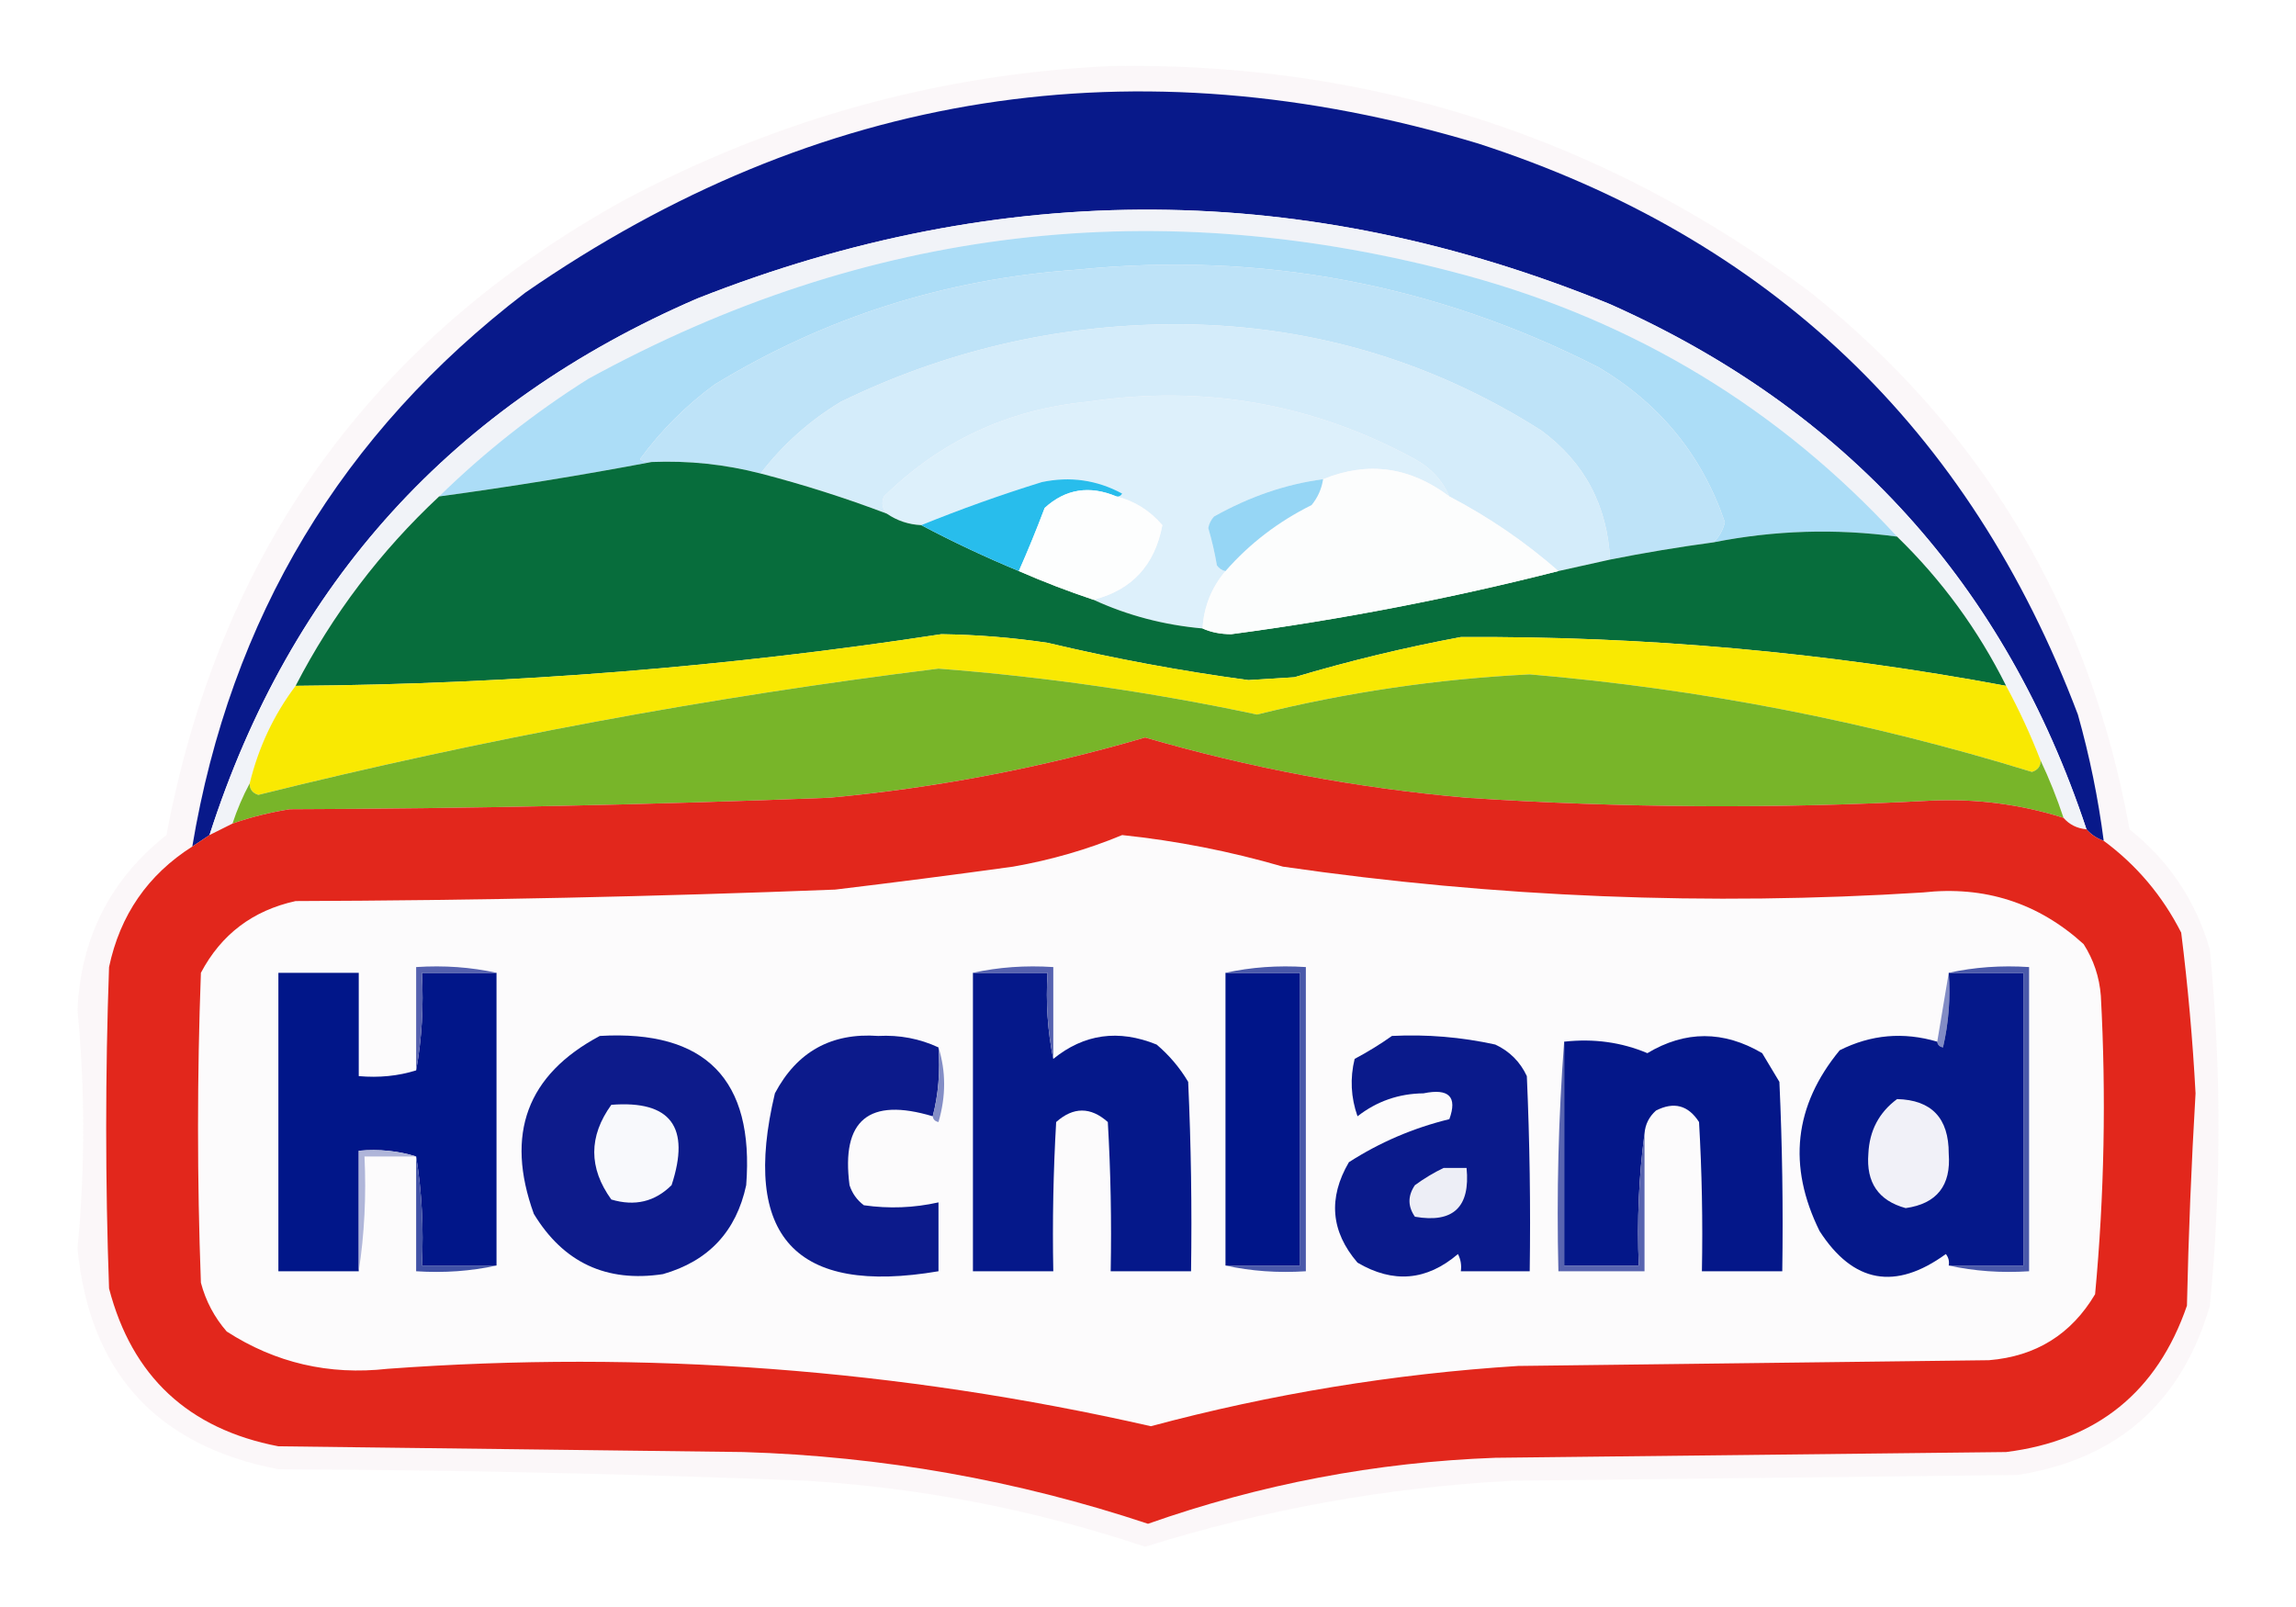
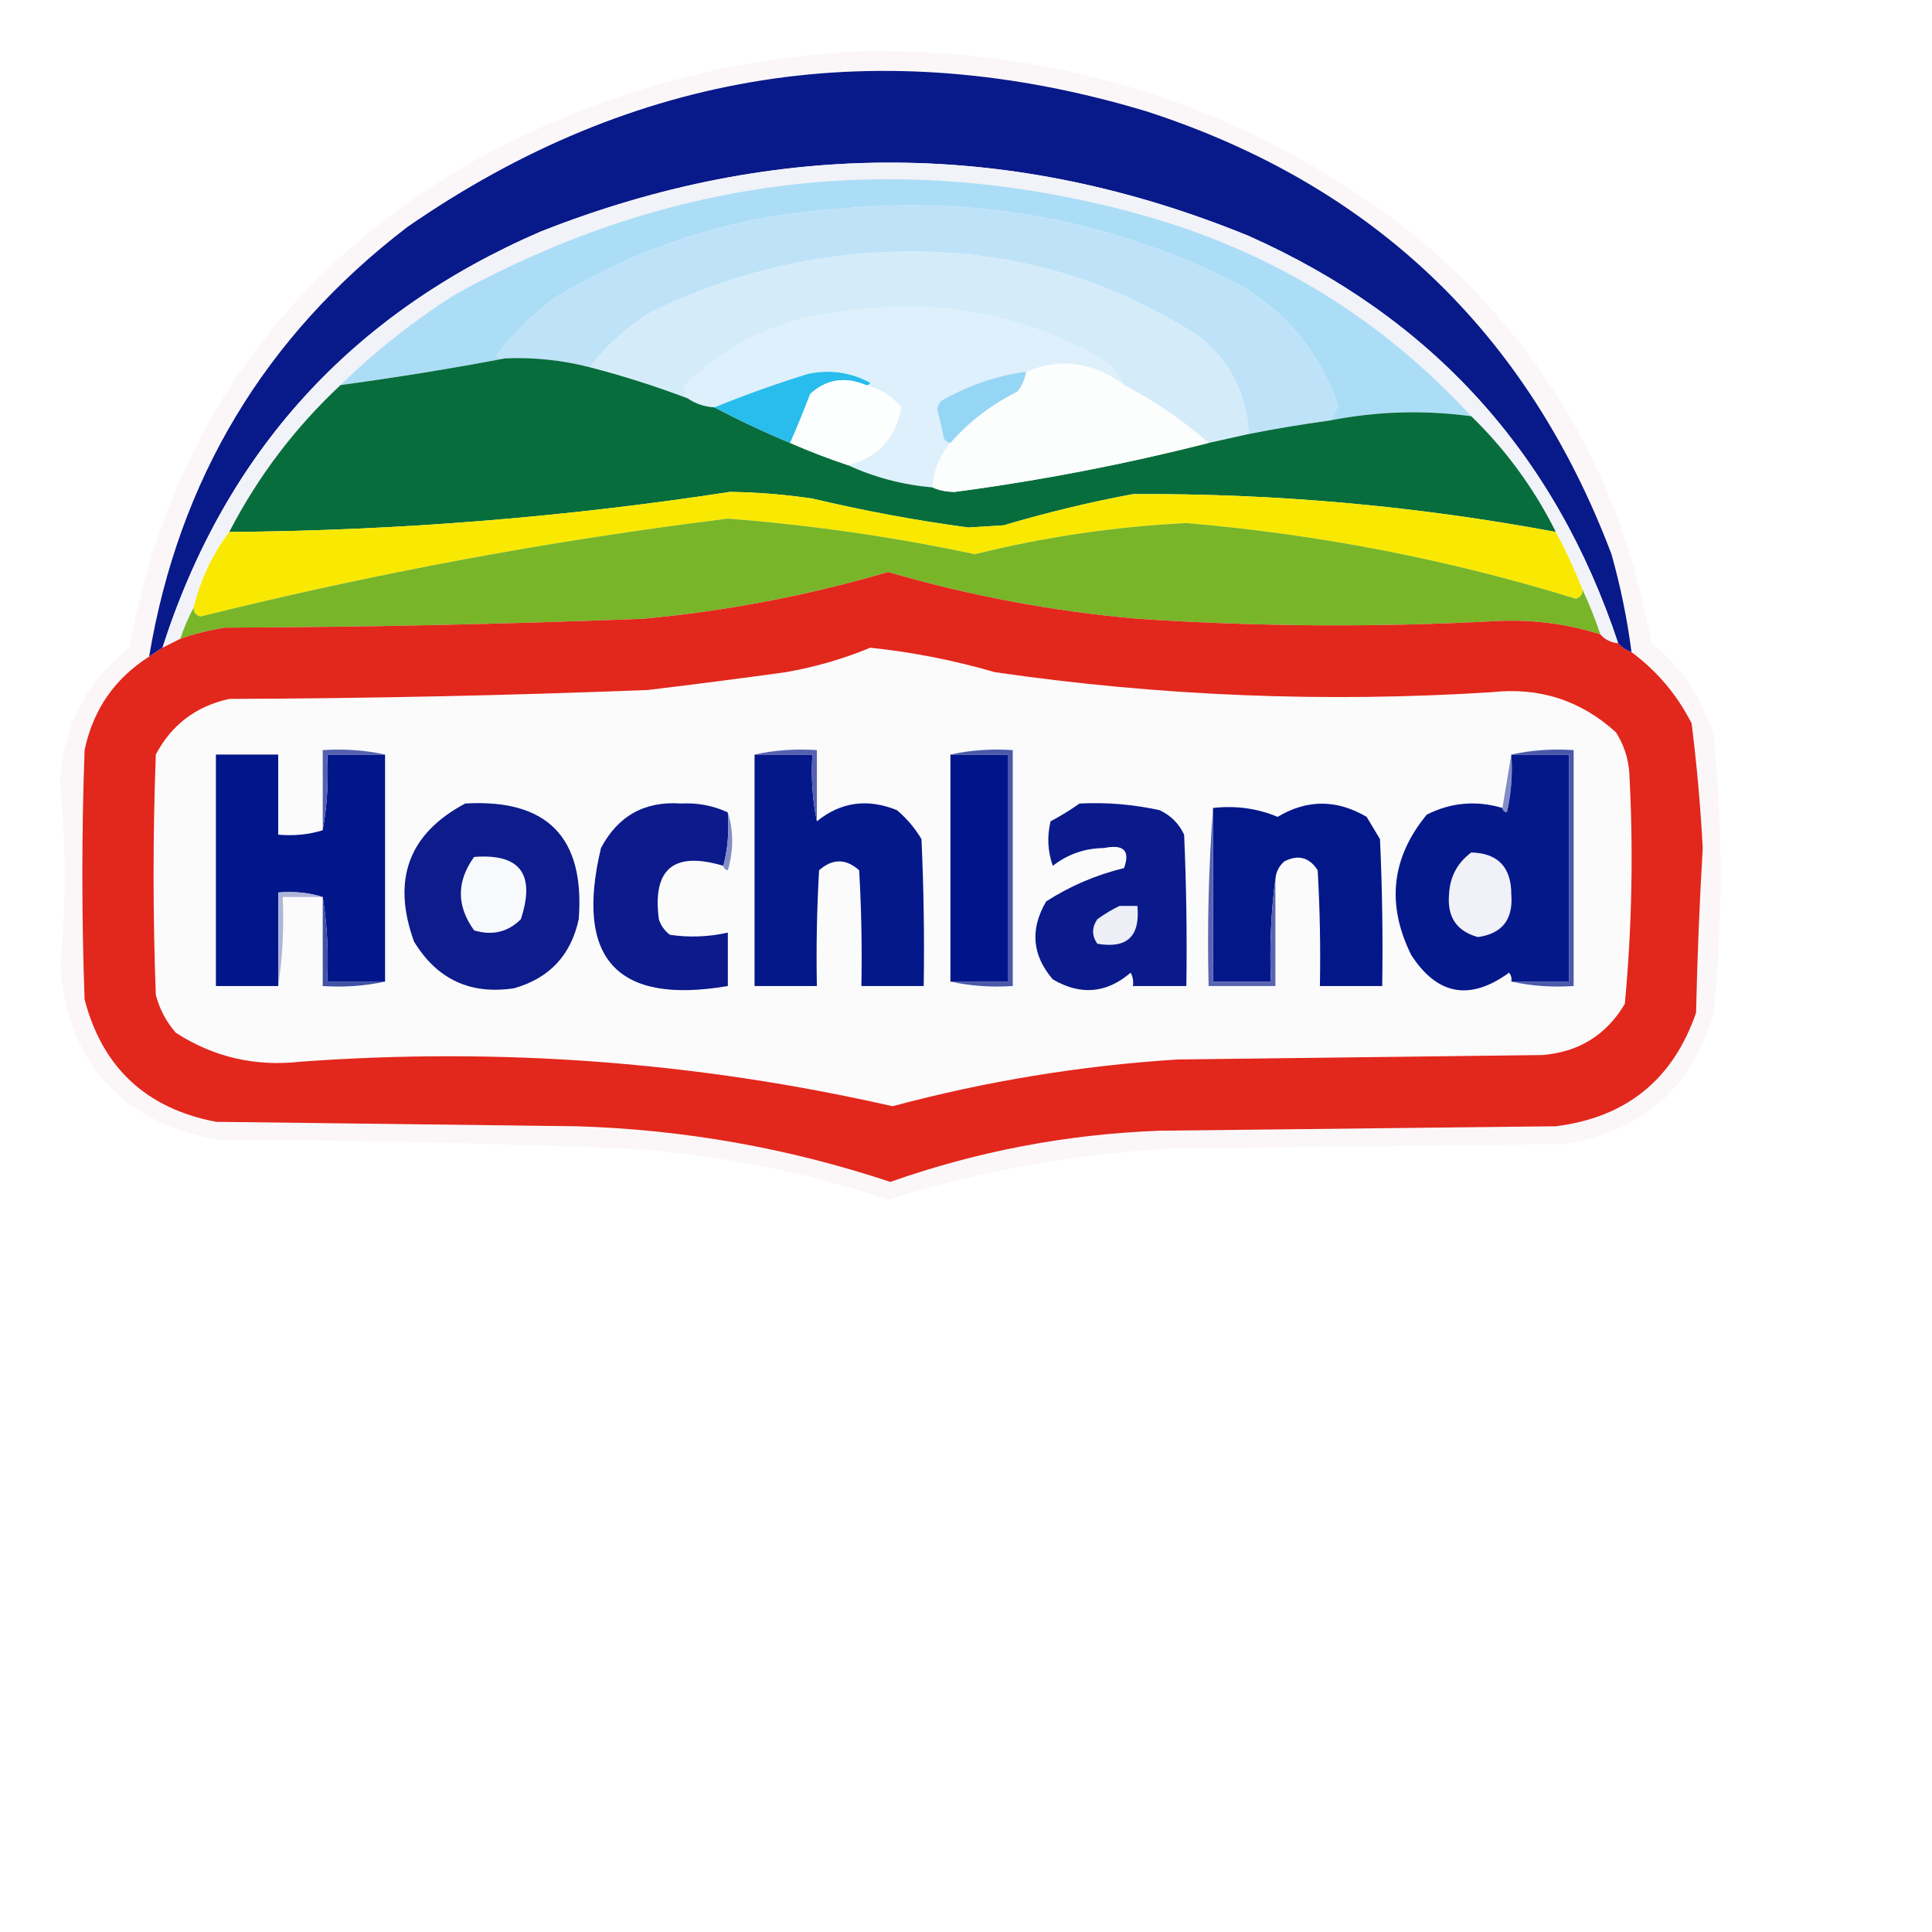
- <svg xmlns="http://www.w3.org/2000/svg" width="400" height="280" fill="none" style="shape-rendering:geometricPrecision; text-rendering:geometricPrecision; image-rendering:optimizeQuality; fill-rule:evenodd; clip-rule:evenodd">
+ <svg xmlns="http://www.w3.org/2000/svg" width="434" height="434" fill="none" style="shape-rendering:geometricPrecision; text-rendering:geometricPrecision; image-rendering:optimizeQuality; fill-rule:evenodd; clip-rule:evenodd">
  <g>
    <path style="opacity:0.879" fill="#fbf6f8" d="M 193.5,11.5 C 238.824,10.776 279.491,23.942 315.5,51C 345.627,75.157 364.127,106.324 371,144.5C 377.924,150.019 382.59,157.019 385,165.5C 387,186.167 387,206.833 385,227.5C 380.099,244.398 368.932,254.232 351.5,257C 322.167,257.333 292.833,257.667 263.5,258C 241.673,259.138 220.339,262.971 199.5,269.5C 180.346,263.085 160.679,259.252 140.5,258C 109.85,256.797 79.183,256.13 48.5,256C 27.241,251.907 15.574,239.074 13.5,217.5C 14.825,203.66 14.825,189.827 13.5,176C 14.06,163.378 19.227,153.211 29,145.5C 38.251,96.133 64.751,59.3 108.5,35C 135.197,20.746 163.53,12.912 193.5,11.5 Z" />
  </g>
  <g>
    <path style="opacity:1" fill="#08198a" d="M 366.5,146.5 C 365.29,146.068 364.29,145.401 363.5,144.5C 349.355,101.85 321.688,71.35 280.5,53C 227.639,31.378 174.639,31.045 121.5,52C 78.943,70.383 50.61,101.55 36.5,145.5C 35.5,146.167 34.5,146.833 33.5,147.5C 40.162,107.669 59.495,75.503 91.5,51C 142.49,15.725 197.823,7.059 257.5,25C 308.283,41.45 343.116,74.617 362,124.5C 364.038,131.732 365.538,139.066 366.5,146.5 Z" />
  </g>
  <g>
    <path style="opacity:1" fill="#f1f3f8" d="M 363.5,144.5 C 361.847,144.34 360.514,143.674 359.5,142.5C 358.343,139.016 357.01,135.683 355.5,132.5C 353.771,128.042 351.771,123.709 349.5,119.5C 344.621,109.731 338.288,101.064 330.5,93.5C 309.997,71.234 284.997,56.068 255.5,48C 201.976,33.425 150.976,39.425 102.5,66C 93.072,71.935 84.405,78.768 76.5,86.5C 66.254,96.076 57.92,107.076 51.5,119.5C 47.699,124.541 45.032,130.207 43.5,136.5C 42.323,138.679 41.323,141.013 40.5,143.5C 39.167,144.167 37.833,144.833 36.5,145.5C 50.61,101.55 78.943,70.383 121.5,52C 174.639,31.045 227.639,31.378 280.5,53C 321.688,71.35 349.355,101.85 363.5,144.5 Z" />
  </g>
  <g>
    <path style="opacity:1" fill="#acddf7" d="M 330.5,93.5 C 319.781,92.058 309.114,92.392 298.5,94.5C 299.472,93.601 300.138,92.434 300.5,91C 296.534,79.357 289.201,70.357 278.5,64C 249.884,49.434 219.551,43.767 187.5,47C 164.804,48.586 143.804,55.252 124.5,67C 119.5,70.667 115.167,75 111.5,80C 112.094,80.464 112.761,80.631 113.5,80.5C 101.345,82.803 89.012,84.803 76.5,86.5C 84.405,78.768 93.072,71.935 102.5,66C 150.976,39.425 201.976,33.425 255.5,48C 284.997,56.068 309.997,71.234 330.5,93.5 Z" />
  </g>
  <g>
    <path style="opacity:1" fill="#bee3f8" d="M 298.5,94.5 C 292.469,95.314 286.469,96.314 280.5,97.5C 280.023,88.042 276.023,80.542 268.5,75C 248.876,62.55 227.376,56.383 204,56.5C 183.807,56.673 164.64,61.173 146.5,70C 141.043,73.29 136.377,77.457 132.5,82.5C 126.287,80.898 119.954,80.232 113.5,80.5C 112.761,80.631 112.094,80.464 111.5,80C 115.167,75 119.5,70.667 124.5,67C 143.804,55.252 164.804,48.586 187.5,47C 219.551,43.767 249.884,49.434 278.5,64C 289.201,70.357 296.534,79.357 300.5,91C 300.138,92.434 299.472,93.601 298.5,94.5 Z" />
  </g>
  <g>
    <path style="opacity:1" fill="#d4ecfa" d="M 280.5,97.5 C 277.5,98.167 274.5,98.833 271.5,99.5C 265.725,94.438 259.391,90.105 252.5,86.5C 251.294,83.702 249.294,81.535 246.5,80C 228.713,70.312 209.713,66.979 189.5,70C 175.653,71.342 163.82,76.842 154,86.5C 153.53,87.577 153.697,88.577 154.5,89.5C 147.289,86.763 139.956,84.43 132.5,82.5C 136.377,77.457 141.043,73.29 146.5,70C 164.64,61.173 183.807,56.673 204,56.5C 227.376,56.383 248.876,62.55 268.5,75C 276.023,80.542 280.023,88.042 280.5,97.5 Z" />
  </g>
  <g>
    <path style="opacity:1" fill="#ddf0fb" d="M 252.5,86.5 C 245.625,81.321 238.292,80.321 230.5,83.5C 224.052,84.343 217.719,86.509 211.5,90C 210.978,90.561 210.645,91.228 210.5,92C 211.127,94.135 211.627,96.302 212,98.5C 212.383,99.056 212.883,99.389 213.5,99.5C 211.065,102.374 209.731,105.707 209.5,109.5C 202.791,108.907 196.458,107.241 190.5,104.5C 197.187,102.808 201.187,98.475 202.5,91.5C 200.298,88.941 197.632,87.275 194.5,86.5C 194.938,86.565 195.272,86.399 195.5,86C 191.106,83.626 186.44,82.96 181.5,84C 174.369,86.21 167.369,88.71 160.5,91.5C 158.297,91.396 156.297,90.73 154.5,89.5C 153.697,88.577 153.53,87.577 154,86.5C 163.82,76.842 175.653,71.342 189.5,70C 209.713,66.979 228.713,70.312 246.5,80C 249.294,81.535 251.294,83.702 252.5,86.5 Z" />
  </g>
  <g>
    <path style="opacity:1" fill="#076d3c" d="M 113.5,80.5 C 119.954,80.232 126.287,80.898 132.5,82.5C 139.956,84.43 147.289,86.763 154.5,89.5C 156.297,90.73 158.297,91.396 160.5,91.5C 165.981,94.406 171.648,97.072 177.5,99.5C 181.75,101.362 186.083,103.028 190.5,104.5C 196.458,107.241 202.791,108.907 209.5,109.5C 210.964,110.16 212.631,110.493 214.5,110.5C 233.727,107.943 252.727,104.276 271.5,99.5C 274.5,98.833 277.5,98.167 280.5,97.5C 286.469,96.314 292.469,95.314 298.5,94.5C 309.114,92.392 319.781,92.058 330.5,93.5C 338.288,101.064 344.621,109.731 349.5,119.5C 318.1,113.636 286.433,110.803 254.5,111C 244.72,112.823 235.053,115.156 225.5,118C 222.833,118.167 220.167,118.333 217.5,118.5C 205.745,116.916 194.078,114.749 182.5,112C 176.368,111.089 170.201,110.589 164,110.5C 126.741,116.218 89.241,119.218 51.5,119.5C 57.92,107.076 66.254,96.076 76.5,86.5C 89.012,84.803 101.345,82.803 113.5,80.5 Z" />
  </g>
  <g>
    <path style="opacity:1" fill="#fcfdfd" d="M 252.5,86.5 C 259.391,90.105 265.725,94.438 271.5,99.5C 252.727,104.276 233.727,107.943 214.5,110.5C 212.631,110.493 210.964,110.16 209.5,109.5C 209.731,105.707 211.065,102.374 213.5,99.5C 217.671,94.729 222.671,90.896 228.5,88C 229.582,86.67 230.249,85.17 230.5,83.5C 238.292,80.321 245.625,81.321 252.5,86.5 Z" />
  </g>
  <g>
    <path style="opacity:1" fill="#96d6f5" d="M 230.5,83.5 C 230.249,85.17 229.582,86.67 228.5,88C 222.671,90.896 217.671,94.729 213.5,99.5C 212.883,99.389 212.383,99.056 212,98.5C 211.627,96.302 211.127,94.135 210.5,92C 210.645,91.228 210.978,90.561 211.5,90C 217.719,86.509 224.052,84.343 230.5,83.5 Z" />
  </g>
  <g>
    <path style="opacity:1" fill="#28bdec" d="M 194.5,86.5 C 189.794,84.527 185.628,85.194 182,88.5C 180.59,92.236 179.09,95.903 177.5,99.5C 171.648,97.072 165.981,94.406 160.5,91.5C 167.369,88.71 174.369,86.21 181.5,84C 186.44,82.96 191.106,83.626 195.5,86C 195.272,86.399 194.938,86.565 194.5,86.5 Z" />
  </g>
  <g>
    <path style="opacity:1" fill="#fdfefe" d="M 194.5,86.5 C 197.632,87.275 200.298,88.941 202.5,91.5C 201.187,98.475 197.187,102.808 190.5,104.5C 186.083,103.028 181.75,101.362 177.5,99.5C 179.09,95.903 180.59,92.236 182,88.5C 185.628,85.194 189.794,84.527 194.5,86.5 Z" />
  </g>
  <g>
    <path style="opacity:1" fill="#f9e902" d="M 349.5,119.5 C 351.771,123.709 353.771,128.042 355.5,132.5C 355.53,133.497 355.03,134.164 354,134.5C 325.434,125.687 296.267,120.02 266.5,117.5C 250.428,118.296 234.594,120.629 219,124.5C 200.675,120.602 182.175,117.935 163.5,116.5C 123.578,121.451 84.078,128.784 45,138.5C 43.97,138.164 43.47,137.497 43.5,136.5C 45.032,130.207 47.699,124.541 51.5,119.5C 89.241,119.218 126.741,116.218 164,110.5C 170.201,110.589 176.368,111.089 182.5,112C 194.078,114.749 205.745,116.916 217.5,118.5C 220.167,118.333 222.833,118.167 225.5,118C 235.053,115.156 244.72,112.823 254.5,111C 286.433,110.803 318.1,113.636 349.5,119.5 Z" />
  </g>
  <g>
    <path style="opacity:1" fill="#78b529" d="M 355.5,132.5 C 357.01,135.683 358.343,139.016 359.5,142.5C 352.028,140.145 344.361,139.145 336.5,139.5C 309.488,140.963 282.488,140.796 255.5,139C 236.483,137.331 217.816,133.831 199.5,128.5C 181.504,133.777 163.17,137.277 144.5,139C 113.185,140.226 81.852,140.893 50.5,141C 47.071,141.533 43.738,142.367 40.5,143.5C 41.323,141.013 42.323,138.679 43.5,136.5C 43.47,137.497 43.97,138.164 45,138.5C 84.078,128.784 123.578,121.451 163.5,116.5C 182.175,117.935 200.675,120.602 219,124.5C 234.594,120.629 250.428,118.296 266.5,117.5C 296.267,120.02 325.434,125.687 354,134.5C 355.03,134.164 355.53,133.497 355.5,132.5 Z" />
  </g>
  <g>
    <path style="opacity:1" fill="#e2271c" d="M 359.5,142.5 C 360.514,143.674 361.847,144.34 363.5,144.5C 364.29,145.401 365.29,146.068 366.5,146.5C 372.233,150.738 376.733,156.071 380,162.5C 381.165,171.794 381.998,181.127 382.5,190.5C 381.771,202.821 381.271,215.155 381,227.5C 375.82,242.514 365.32,251.014 349.5,253C 319.833,253.333 290.167,253.667 260.5,254C 239.724,254.768 219.558,258.601 200,265.5C 177.146,257.901 153.646,253.734 129.5,253C 102.5,252.667 75.5,252.333 48.5,252C 32.823,248.986 22.99,239.82 19,224.5C 18.333,205.833 18.333,187.167 19,168.5C 20.918,159.427 25.752,152.427 33.5,147.5C 34.5,146.833 35.5,146.167 36.5,145.5C 37.833,144.833 39.167,144.167 40.5,143.5C 43.738,142.367 47.071,141.533 50.5,141C 81.852,140.893 113.185,140.226 144.5,139C 163.17,137.277 181.504,133.777 199.5,128.5C 217.816,133.831 236.483,137.331 255.5,139C 282.488,140.796 309.488,140.963 336.5,139.5C 344.361,139.145 352.028,140.145 359.5,142.5 Z" />
  </g>
  <g>
    <path style="opacity:1" fill="#fcfbfc" d="M 195.5,145.5 C 204.983,146.496 214.316,148.33 223.5,151C 260.501,156.366 297.667,157.866 335,155.5C 345.744,154.304 355.077,157.304 363,164.5C 364.75,167.246 365.75,170.246 366,173.5C 366.943,190.886 366.61,208.22 365,225.5C 360.848,232.496 354.681,236.33 346.5,237C 319.167,237.333 291.833,237.667 264.5,238C 242.8,239.378 221.466,242.878 200.5,248.5C 156.687,238.54 112.354,235.207 67.5,238.5C 57.317,239.641 47.983,237.474 39.5,232C 37.349,229.531 35.849,226.698 35,223.5C 34.333,205.5 34.333,187.5 35,169.5C 38.53,162.81 44.03,158.643 51.5,157C 82.852,156.893 114.185,156.226 145.5,155C 155.845,153.76 166.178,152.427 176.5,151C 183.147,149.835 189.481,148.002 195.5,145.5 Z" />
  </g>
  <g>
    <path style="opacity:1" fill="#011689" d="M 72.5,186.5 C 73.489,181.025 73.822,175.358 73.5,169.5C 77.833,169.5 82.167,169.5 86.5,169.5C 86.5,186.5 86.5,203.5 86.5,220.5C 82.167,220.5 77.833,220.5 73.5,220.5C 73.823,213.978 73.49,207.645 72.5,201.5C 69.375,200.521 66.042,200.187 62.5,200.5C 62.5,207.5 62.5,214.5 62.5,221.5C 57.833,221.5 53.167,221.5 48.5,221.5C 48.5,204.167 48.5,186.833 48.5,169.5C 53.167,169.5 57.833,169.5 62.5,169.5C 62.5,175.5 62.5,181.5 62.5,187.5C 66.042,187.813 69.375,187.479 72.5,186.5 Z" />
  </g>
  <g>
    <path style="opacity:1" fill="#5561af" d="M 86.5,169.5 C 82.167,169.5 77.833,169.5 73.5,169.5C 73.822,175.358 73.489,181.025 72.5,186.5C 72.5,180.5 72.5,174.5 72.5,168.5C 77.363,168.181 82.03,168.514 86.5,169.5 Z" />
  </g>
  <g>
    <path style="opacity:1" fill="#05188a" d="M 169.5,169.5 C 173.833,169.5 178.167,169.5 182.5,169.5C 182.179,174.695 182.513,179.695 183.5,184.5C 188.865,180.141 194.865,179.308 201.5,182C 203.709,183.873 205.542,186.04 207,188.5C 207.5,199.495 207.667,210.495 207.5,221.5C 202.833,221.5 198.167,221.5 193.5,221.5C 193.666,212.827 193.5,204.16 193,195.5C 190,192.833 187,192.833 184,195.5C 183.5,204.16 183.334,212.827 183.5,221.5C 178.833,221.5 174.167,221.5 169.5,221.5C 169.5,204.167 169.5,186.833 169.5,169.5 Z" />
  </g>
  <g>
    <path style="opacity:1" fill="#5662b0" d="M 169.5,169.5 C 173.97,168.514 178.637,168.181 183.5,168.5C 183.5,173.833 183.5,179.167 183.5,184.5C 182.513,179.695 182.179,174.695 182.5,169.5C 178.167,169.5 173.833,169.5 169.5,169.5 Z" />
  </g>
  <g>
    <path style="opacity:1" fill="#001589" d="M 213.5,169.5 C 217.833,169.5 222.167,169.5 226.5,169.5C 226.5,186.5 226.5,203.5 226.5,220.5C 222.167,220.5 217.833,220.5 213.5,220.5C 213.5,203.5 213.5,186.5 213.5,169.5 Z" />
  </g>
  <g>
    <path style="opacity:1" fill="#4a59aa" d="M 213.5,169.5 C 217.97,168.514 222.637,168.181 227.5,168.5C 227.5,186.167 227.5,203.833 227.5,221.5C 222.637,221.819 217.97,221.486 213.5,220.5C 217.833,220.5 222.167,220.5 226.5,220.5C 226.5,203.5 226.5,186.5 226.5,169.5C 222.167,169.5 217.833,169.5 213.5,169.5 Z" />
  </g>
  <g>
    <path style="opacity:1" fill="#828cc5" d="M 339.5,169.5 C 339.826,173.884 339.492,178.217 338.5,182.5C 337.893,182.376 337.56,182.043 337.5,181.5C 338.167,177.5 338.833,173.5 339.5,169.5 Z" />
  </g>
  <g>
    <path style="opacity:1" fill="#05188a" d="M 339.5,169.5 C 343.833,169.5 348.167,169.5 352.5,169.5C 352.5,186.5 352.5,203.5 352.5,220.5C 348.167,220.5 343.833,220.5 339.5,220.5C 339.631,219.761 339.464,219.094 339,218.5C 330.186,224.901 322.852,223.568 317,214.5C 311.394,203.147 312.561,192.647 320.5,183C 325.938,180.256 331.605,179.756 337.5,181.5C 337.56,182.043 337.893,182.376 338.5,182.5C 339.492,178.217 339.826,173.884 339.5,169.5 Z" />
  </g>
  <g>
    <path style="opacity:1" fill="#4a59aa" d="M 339.5,169.5 C 343.97,168.514 348.637,168.181 353.5,168.5C 353.5,186.167 353.5,203.833 353.5,221.5C 348.637,221.819 343.97,221.486 339.5,220.5C 343.833,220.5 348.167,220.5 352.5,220.5C 352.5,203.5 352.5,186.5 352.5,169.5C 348.167,169.5 343.833,169.5 339.5,169.5 Z" />
  </g>
  <g>
    <path style="opacity:1" fill="#0d1b8b" d="M 104.5,180.5 C 122.928,179.428 131.428,188.095 130,206.5C 128.268,214.565 123.435,219.732 115.5,222C 105.656,223.494 98.156,219.994 93,211.5C 87.976,197.594 91.809,187.261 104.5,180.5 Z" />
  </g>
  <g>
    <path style="opacity:1" fill="#0c1a8b" d="M 163.5,182.5 C 163.817,186.702 163.483,190.702 162.5,194.5C 151.353,191.157 146.52,195.157 148,206.5C 148.465,207.931 149.299,209.097 150.5,210C 154.871,210.629 159.204,210.463 163.5,209.5C 163.5,213.5 163.5,217.5 163.5,221.5C 138.578,225.742 129.078,215.409 135,190.5C 138.836,183.249 144.836,179.916 153,180.5C 156.729,180.308 160.229,180.974 163.5,182.5 Z" />
  </g>
  <g>
    <path style="opacity:1" fill="#0a1a8b" d="M 242.5,180.5 C 248.577,180.196 254.577,180.696 260.5,182C 263,183.167 264.833,185 266,187.5C 266.5,198.828 266.667,210.162 266.5,221.5C 262.5,221.5 258.5,221.5 254.5,221.5C 254.649,220.448 254.483,219.448 254,218.5C 248.549,223.16 242.716,223.66 236.5,220C 231.846,214.588 231.346,208.754 235,202.5C 240.383,199.036 246.216,196.536 252.5,195C 253.927,191.088 252.427,189.588 248,190.5C 243.698,190.545 239.865,191.878 236.5,194.5C 235.343,191.216 235.176,187.882 236,184.5C 238.314,183.267 240.481,181.933 242.5,180.5 Z" />
  </g>
  <g>
    <path style="opacity:1" fill="#041789" d="M 286.5,197.5 C 285.508,204.982 285.175,212.648 285.5,220.5C 281.167,220.5 276.833,220.5 272.5,220.5C 272.5,207.5 272.5,194.5 272.5,181.5C 277.648,180.926 282.482,181.593 287,183.5C 293.601,179.545 300.268,179.545 307,183.5C 308,185.167 309,186.833 310,188.5C 310.5,199.495 310.667,210.495 310.5,221.5C 305.833,221.5 301.167,221.5 296.5,221.5C 296.666,212.827 296.5,204.16 296,195.5C 294.124,192.572 291.624,191.906 288.5,193.5C 287.295,194.577 286.628,195.91 286.5,197.5 Z" />
  </g>
  <g>
    <path style="opacity:1" fill="#848ec6" d="M 163.5,182.5 C 164.811,186.683 164.811,191.016 163.5,195.5C 162.893,195.376 162.56,195.043 162.5,194.5C 163.483,190.702 163.817,186.702 163.5,182.5 Z" />
  </g>
  <g>
    <path style="opacity:1" fill="#f8f9fc" d="M 106.5,192.5 C 116.834,191.692 120.334,196.359 117,206.5C 114.091,209.394 110.591,210.227 106.5,209C 102.537,203.501 102.537,198.001 106.5,192.5 Z" />
  </g>
  <g>
    <path style="opacity:1" fill="#f1f1f8" d="M 330.5,191.5 C 336.518,191.653 339.518,194.82 339.5,201C 339.93,206.563 337.43,209.73 332,210.5C 327.259,209.206 325.092,206.039 325.5,201C 325.688,196.998 327.355,193.831 330.5,191.5 Z" />
  </g>
  <g>
    <path style="opacity:1" fill="#5864b0" d="M 272.5,181.5 C 272.5,194.5 272.5,207.5 272.5,220.5C 276.833,220.5 281.167,220.5 285.5,220.5C 285.175,212.648 285.508,204.982 286.5,197.5C 286.5,205.5 286.5,213.5 286.5,221.5C 281.5,221.5 276.5,221.5 271.5,221.5C 271.171,207.99 271.504,194.656 272.5,181.5 Z" />
  </g>
  <g>
    <path style="opacity:1" fill="#afb5d9" d="M 72.5,201.5 C 69.5,201.5 66.5,201.5 63.5,201.5C 63.824,208.354 63.491,215.021 62.5,221.5C 62.5,214.5 62.5,207.5 62.5,200.5C 66.042,200.187 69.375,200.521 72.5,201.5 Z" />
  </g>
  <g>
    <path style="opacity:1" fill="#4051a6" d="M 72.5,201.5 C 73.49,207.645 73.823,213.978 73.5,220.5C 77.833,220.5 82.167,220.5 86.5,220.5C 82.03,221.486 77.363,221.819 72.5,221.5C 72.5,214.833 72.5,208.167 72.5,201.5 Z" />
  </g>
  <g>
    <path style="opacity:1" fill="#edeef6" d="M 251.5,203.5 C 252.833,203.5 254.167,203.5 255.5,203.5C 256.172,210.329 253.172,213.163 246.5,212C 245.24,210.186 245.24,208.353 246.5,206.5C 248.145,205.304 249.811,204.304 251.5,203.5 Z" />
  </g>
</svg>
